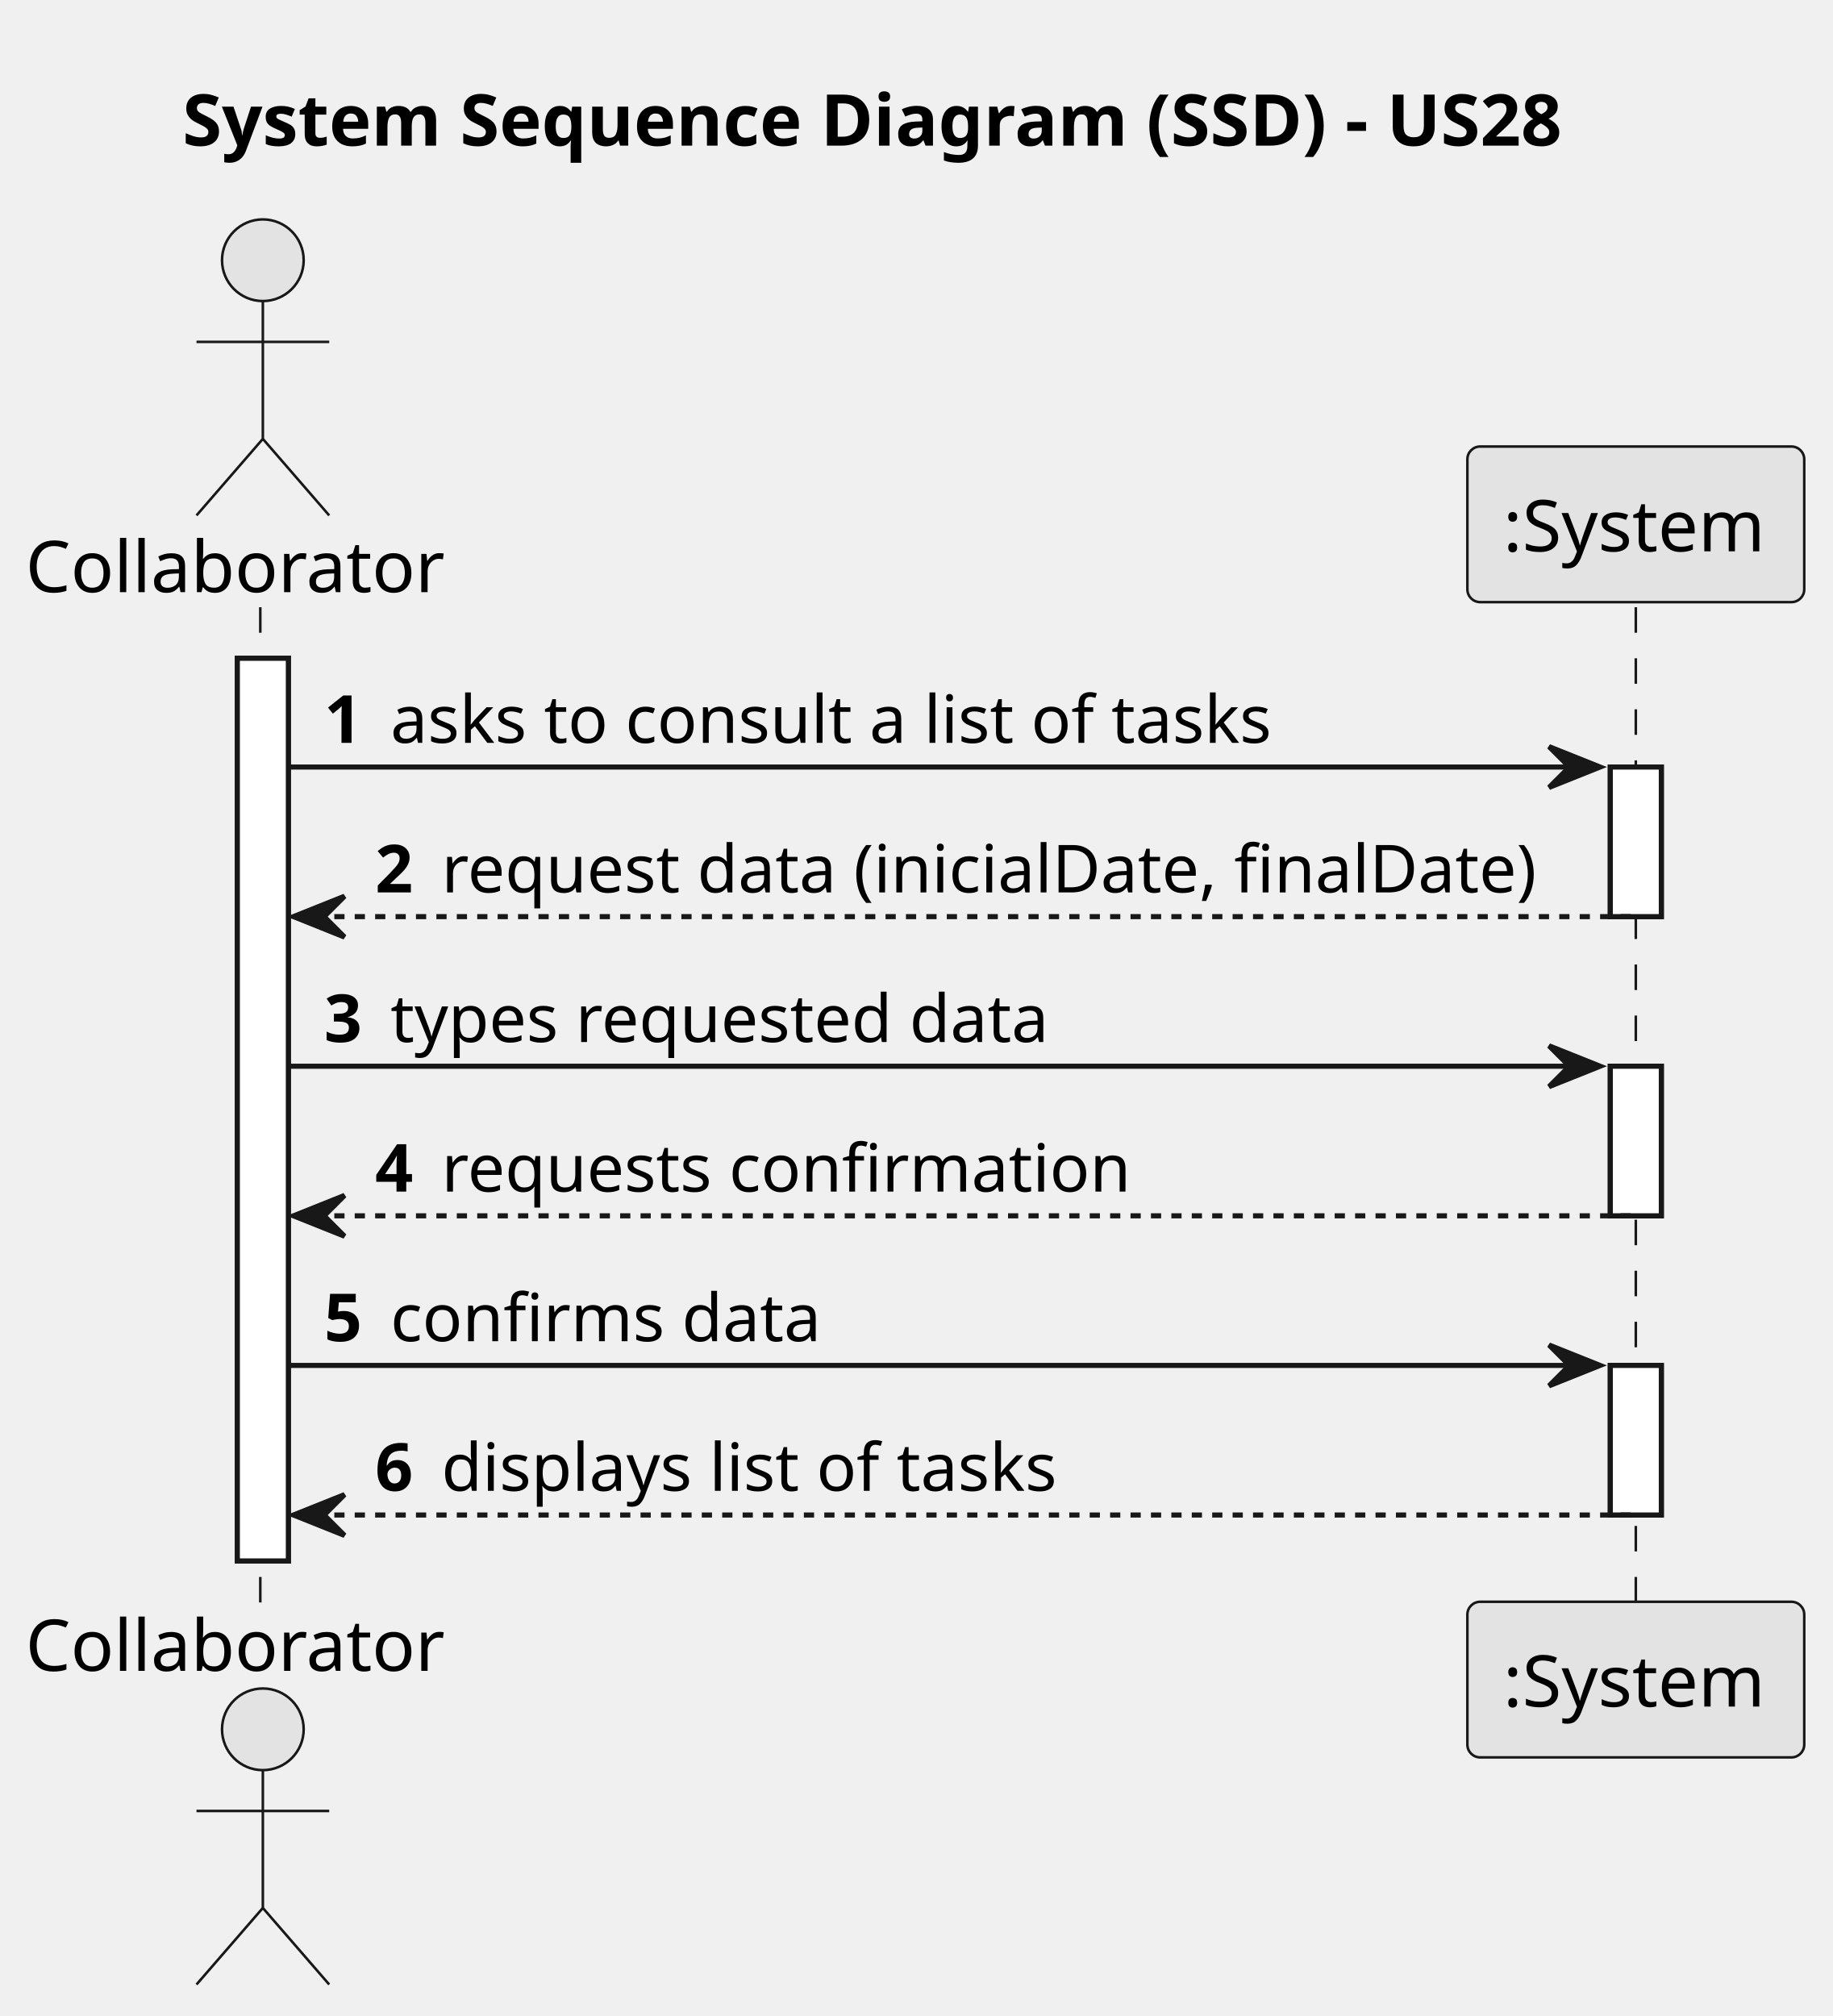
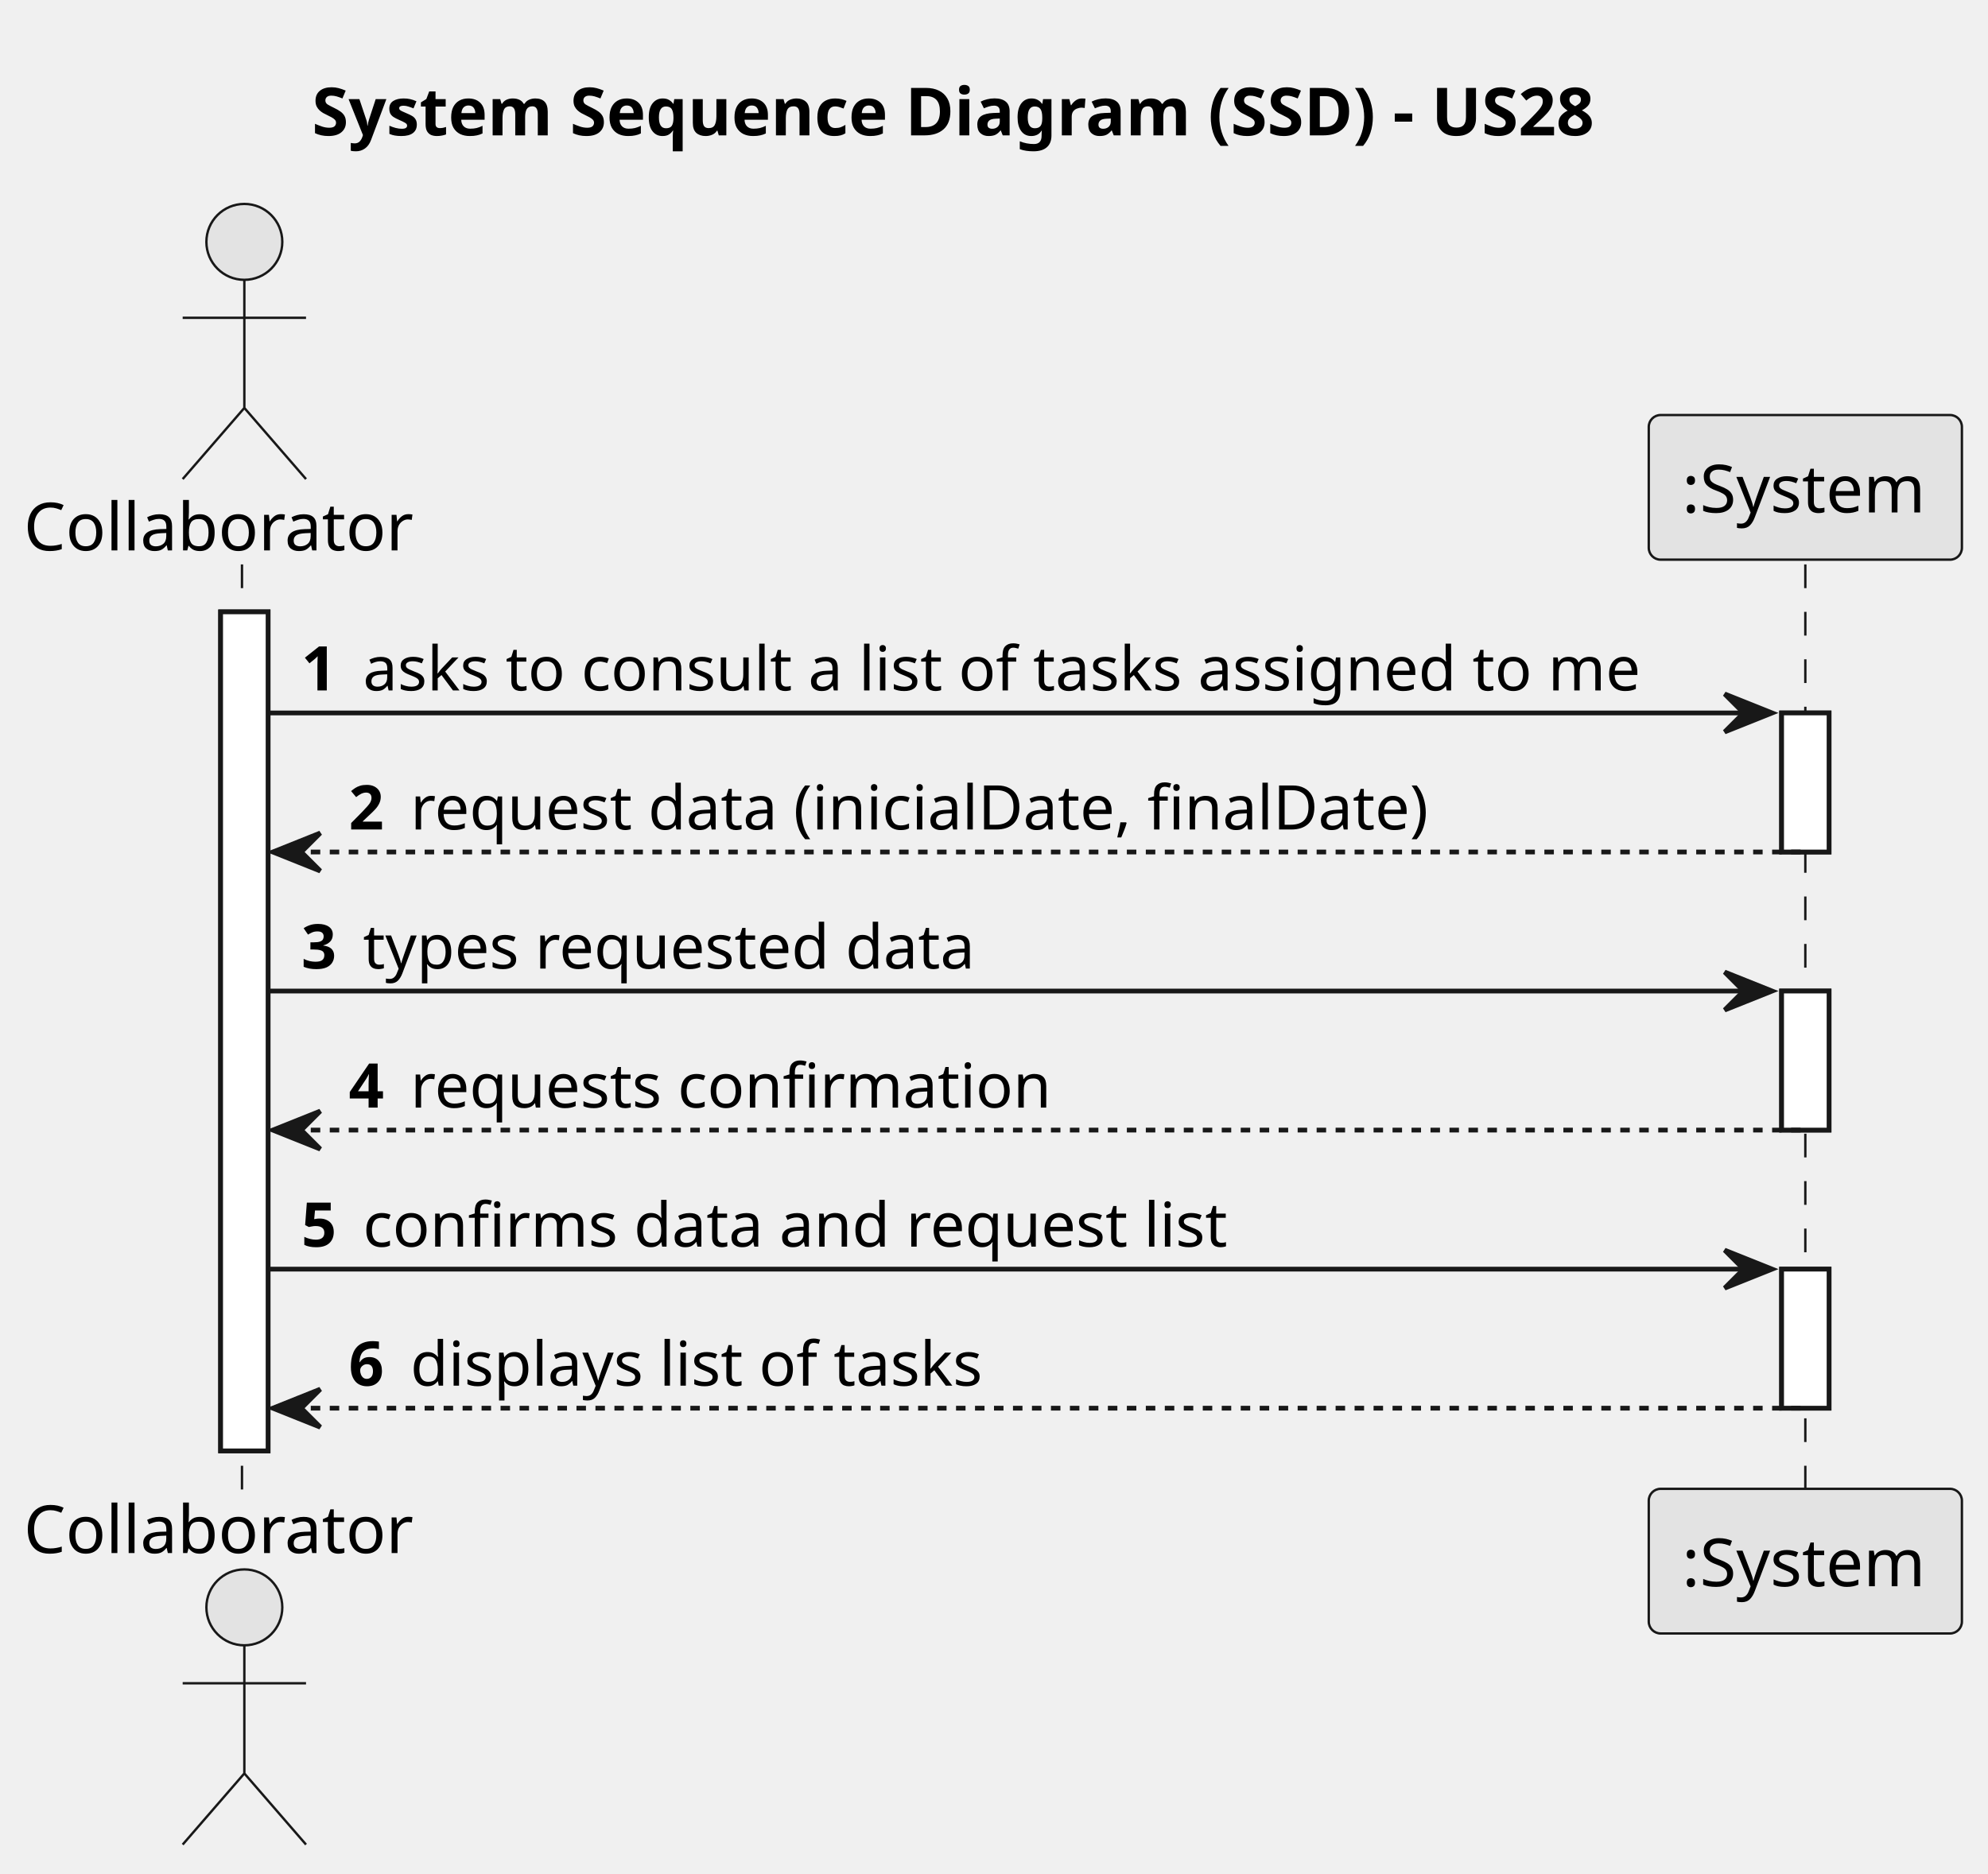
- <svg xmlns="http://www.w3.org/2000/svg" contentStyleType="text/css" height="395px" preserveAspectRatio="none" style="width:359px;height:395px;background:#FFFFFF;" version="1.1" viewBox="0 0 359 395" width="359px" zoomAndPan="magnify">
+ <svg xmlns="http://www.w3.org/2000/svg" contentStyleType="text/css" height="395px" preserveAspectRatio="none" style="width:419px;height:395px;background:#FFFFFF;" version="1.1" viewBox="0 0 419 395" width="419px" zoomAndPan="magnify">
  <defs />
  <g>
-     <text fill="#000000" font-family="sans-serif" font-size="14" font-weight="bold" lengthAdjust="spacing" textLength="286" x="35.75" y="28.535">System Sequence Diagram (SSD) - US28</text>
+     <text fill="#000000" font-family="sans-serif" font-size="14" font-weight="bold" lengthAdjust="spacing" textLength="286" x="65.75" y="28.535">System Sequence Diagram (SSD) - US28</text>
    <rect fill="#FFFFFF" height="176.863" style="stroke:#181818;stroke-width:1.0;" width="10" x="46.5" y="128.977" />
-     <rect fill="#FFFFFF" height="29.311" style="stroke:#181818;stroke-width:1.0;" width="10" x="315.5" y="150.287" />
-     <rect fill="#FFFFFF" height="29.311" style="stroke:#181818;stroke-width:1.0;" width="10" x="315.5" y="208.908" />
-     <rect fill="#FFFFFF" height="29.311" style="stroke:#181818;stroke-width:1.0;" width="10" x="315.5" y="267.529" />
+     <rect fill="#FFFFFF" height="29.311" style="stroke:#181818;stroke-width:1.0;" width="10" x="375.5" y="150.287" />
+     <rect fill="#FFFFFF" height="29.311" style="stroke:#181818;stroke-width:1.0;" width="10" x="375.5" y="208.908" />
+     <rect fill="#FFFFFF" height="29.311" style="stroke:#181818;stroke-width:1.0;" width="10" x="375.5" y="267.529" />
    <line style="stroke:#181818;stroke-width:0.5;stroke-dasharray:5.0,5.0;" x1="51" x2="51" y1="118.977" y2="314.84" />
-     <line style="stroke:#181818;stroke-width:0.5;stroke-dasharray:5.0,5.0;" x1="320.5" x2="320.5" y1="118.977" y2="314.84" />
+     <line style="stroke:#181818;stroke-width:0.5;stroke-dasharray:5.0,5.0;" x1="380.5" x2="380.5" y1="118.977" y2="314.84" />
    <text fill="#000000" font-family="sans-serif" font-size="14" lengthAdjust="spacing" textLength="87" x="5" y="116.023">Collaborator</text>
    <ellipse cx="51.5" cy="50.988" fill="#E3E3E3" rx="8" ry="8" style="stroke:#181818;stroke-width:0.5;" />
    <path d="M51.5,58.988 L51.5,85.988 M38.5,66.988 L64.5,66.988 M51.5,85.988 L38.5,100.988 M51.5,85.988 L64.5,100.988 " fill="none" style="stroke:#181818;stroke-width:0.5;" />
    <text fill="#000000" font-family="sans-serif" font-size="14" lengthAdjust="spacing" textLength="87" x="5" y="327.375">Collaborator</text>
    <ellipse cx="51.5" cy="338.828" fill="#E3E3E3" rx="8" ry="8" style="stroke:#181818;stroke-width:0.5;" />
    <path d="M51.5,346.828 L51.5,373.828 M38.5,354.828 L64.5,354.828 M51.5,373.828 L38.5,388.828 M51.5,373.828 L64.5,388.828 " fill="none" style="stroke:#181818;stroke-width:0.5;" />
-     <rect fill="#E3E3E3" height="30.488" rx="2.5" ry="2.5" style="stroke:#181818;stroke-width:0.5;" width="66" x="287.5" y="87.488" />
-     <text fill="#000000" font-family="sans-serif" font-size="14" lengthAdjust="spacing" textLength="52" x="294.5" y="108.023">:System</text>
-     <rect fill="#E3E3E3" height="30.488" rx="2.5" ry="2.5" style="stroke:#181818;stroke-width:0.5;" width="66" x="287.5" y="313.84" />
-     <text fill="#000000" font-family="sans-serif" font-size="14" lengthAdjust="spacing" textLength="52" x="294.5" y="334.375">:System</text>
+     <rect fill="#E3E3E3" height="30.488" rx="2.5" ry="2.5" style="stroke:#181818;stroke-width:0.5;" width="66" x="347.5" y="87.488" />
+     <text fill="#000000" font-family="sans-serif" font-size="14" lengthAdjust="spacing" textLength="52" x="354.5" y="108.023">:System</text>
+     <rect fill="#E3E3E3" height="30.488" rx="2.5" ry="2.5" style="stroke:#181818;stroke-width:0.5;" width="66" x="347.5" y="313.84" />
+     <text fill="#000000" font-family="sans-serif" font-size="14" lengthAdjust="spacing" textLength="52" x="354.5" y="334.375">:System</text>
    <rect fill="#FFFFFF" height="176.863" style="stroke:#181818;stroke-width:1.0;" width="10" x="46.5" y="128.977" />
-     <rect fill="#FFFFFF" height="29.311" style="stroke:#181818;stroke-width:1.0;" width="10" x="315.5" y="150.287" />
-     <rect fill="#FFFFFF" height="29.311" style="stroke:#181818;stroke-width:1.0;" width="10" x="315.5" y="208.908" />
-     <rect fill="#FFFFFF" height="29.311" style="stroke:#181818;stroke-width:1.0;" width="10" x="315.5" y="267.529" />
-     <polygon fill="#181818" points="303.5,146.287,313.5,150.287,303.5,154.287,307.5,150.287" style="stroke:#181818;stroke-width:1.0;" />
-     <line style="stroke:#181818;stroke-width:1.0;" x1="56.5" x2="309.5" y1="150.287" y2="150.287" />
+     <rect fill="#FFFFFF" height="29.311" style="stroke:#181818;stroke-width:1.0;" width="10" x="375.5" y="150.287" />
+     <rect fill="#FFFFFF" height="29.311" style="stroke:#181818;stroke-width:1.0;" width="10" x="375.5" y="208.908" />
+     <rect fill="#FFFFFF" height="29.311" style="stroke:#181818;stroke-width:1.0;" width="10" x="375.5" y="267.529" />
+     <polygon fill="#181818" points="363.5,146.287,373.5,150.287,363.5,154.287,367.5,150.287" style="stroke:#181818;stroke-width:1.0;" />
+     <line style="stroke:#181818;stroke-width:1.0;" x1="56.5" x2="369.5" y1="150.287" y2="150.287" />
    <text fill="#000000" font-family="sans-serif" font-size="13" font-weight="bold" lengthAdjust="spacing" textLength="9" x="63.5" y="145.545">1</text>
-     <text fill="#000000" font-family="sans-serif" font-size="13" lengthAdjust="spacing" textLength="187" x="76.5" y="145.545">asks to consult a list of tasks</text>
+     <text fill="#000000" font-family="sans-serif" font-size="13" lengthAdjust="spacing" textLength="287" x="76.5" y="145.545">asks to consult a list of tasks assigned to me</text>
    <polygon fill="#181818" points="67.5,175.598,57.5,179.598,67.5,183.598,63.5,179.598" style="stroke:#181818;stroke-width:1.0;" />
-     <line style="stroke:#181818;stroke-width:1.0;stroke-dasharray:2.0,2.0;" x1="61.5" x2="319.5" y1="179.598" y2="179.598" />
+     <line style="stroke:#181818;stroke-width:1.0;stroke-dasharray:2.0,2.0;" x1="61.5" x2="379.5" y1="179.598" y2="179.598" />
    <text fill="#000000" font-family="sans-serif" font-size="13" font-weight="bold" lengthAdjust="spacing" textLength="9" x="73.5" y="174.856">2</text>
    <text fill="#000000" font-family="sans-serif" font-size="13" lengthAdjust="spacing" textLength="222" x="86.5" y="174.856">request data (inicialDate, finalDate)</text>
-     <polygon fill="#181818" points="303.5,204.908,313.5,208.908,303.5,212.908,307.5,208.908" style="stroke:#181818;stroke-width:1.0;" />
-     <line style="stroke:#181818;stroke-width:1.0;" x1="56.5" x2="309.5" y1="208.908" y2="208.908" />
+     <polygon fill="#181818" points="363.5,204.908,373.5,208.908,363.5,212.908,367.5,208.908" style="stroke:#181818;stroke-width:1.0;" />
+     <line style="stroke:#181818;stroke-width:1.0;" x1="56.5" x2="369.5" y1="208.908" y2="208.908" />
    <text fill="#000000" font-family="sans-serif" font-size="13" font-weight="bold" lengthAdjust="spacing" textLength="9" x="63.5" y="204.166">3</text>
    <text fill="#000000" font-family="sans-serif" font-size="13" lengthAdjust="spacing" textLength="131" x="76.5" y="204.166">types requested data</text>
    <polygon fill="#181818" points="67.5,234.219,57.5,238.219,67.5,242.219,63.5,238.219" style="stroke:#181818;stroke-width:1.0;" />
-     <line style="stroke:#181818;stroke-width:1.0;stroke-dasharray:2.0,2.0;" x1="61.5" x2="319.5" y1="238.219" y2="238.219" />
+     <line style="stroke:#181818;stroke-width:1.0;stroke-dasharray:2.0,2.0;" x1="61.5" x2="379.5" y1="238.219" y2="238.219" />
    <text fill="#000000" font-family="sans-serif" font-size="13" font-weight="bold" lengthAdjust="spacing" textLength="9" x="73.5" y="233.477">4</text>
    <text fill="#000000" font-family="sans-serif" font-size="13" lengthAdjust="spacing" textLength="139" x="86.5" y="233.477">requests confirmation</text>
-     <polygon fill="#181818" points="303.5,263.529,313.5,267.529,303.5,271.529,307.5,267.529" style="stroke:#181818;stroke-width:1.0;" />
-     <line style="stroke:#181818;stroke-width:1.0;" x1="56.5" x2="309.5" y1="267.529" y2="267.529" />
+     <polygon fill="#181818" points="363.5,263.529,373.5,267.529,363.5,271.529,367.5,267.529" style="stroke:#181818;stroke-width:1.0;" />
+     <line style="stroke:#181818;stroke-width:1.0;" x1="56.5" x2="369.5" y1="267.529" y2="267.529" />
    <text fill="#000000" font-family="sans-serif" font-size="13" font-weight="bold" lengthAdjust="spacing" textLength="9" x="63.5" y="262.787">5</text>
-     <text fill="#000000" font-family="sans-serif" font-size="13" lengthAdjust="spacing" textLength="87" x="76.5" y="262.787">confirms data</text>
+     <text fill="#000000" font-family="sans-serif" font-size="13" lengthAdjust="spacing" textLength="189" x="76.5" y="262.787">confirms data and request list</text>
    <polygon fill="#181818" points="67.5,292.84,57.5,296.84,67.5,300.84,63.5,296.84" style="stroke:#181818;stroke-width:1.0;" />
-     <line style="stroke:#181818;stroke-width:1.0;stroke-dasharray:2.0,2.0;" x1="61.5" x2="319.5" y1="296.84" y2="296.84" />
+     <line style="stroke:#181818;stroke-width:1.0;stroke-dasharray:2.0,2.0;" x1="61.5" x2="379.5" y1="296.84" y2="296.84" />
    <text fill="#000000" font-family="sans-serif" font-size="13" font-weight="bold" lengthAdjust="spacing" textLength="9" x="73.5" y="292.098">6</text>
    <text fill="#000000" font-family="sans-serif" font-size="13" lengthAdjust="spacing" textLength="131" x="86.5" y="292.098">displays list of tasks</text>
  </g>
</svg>
